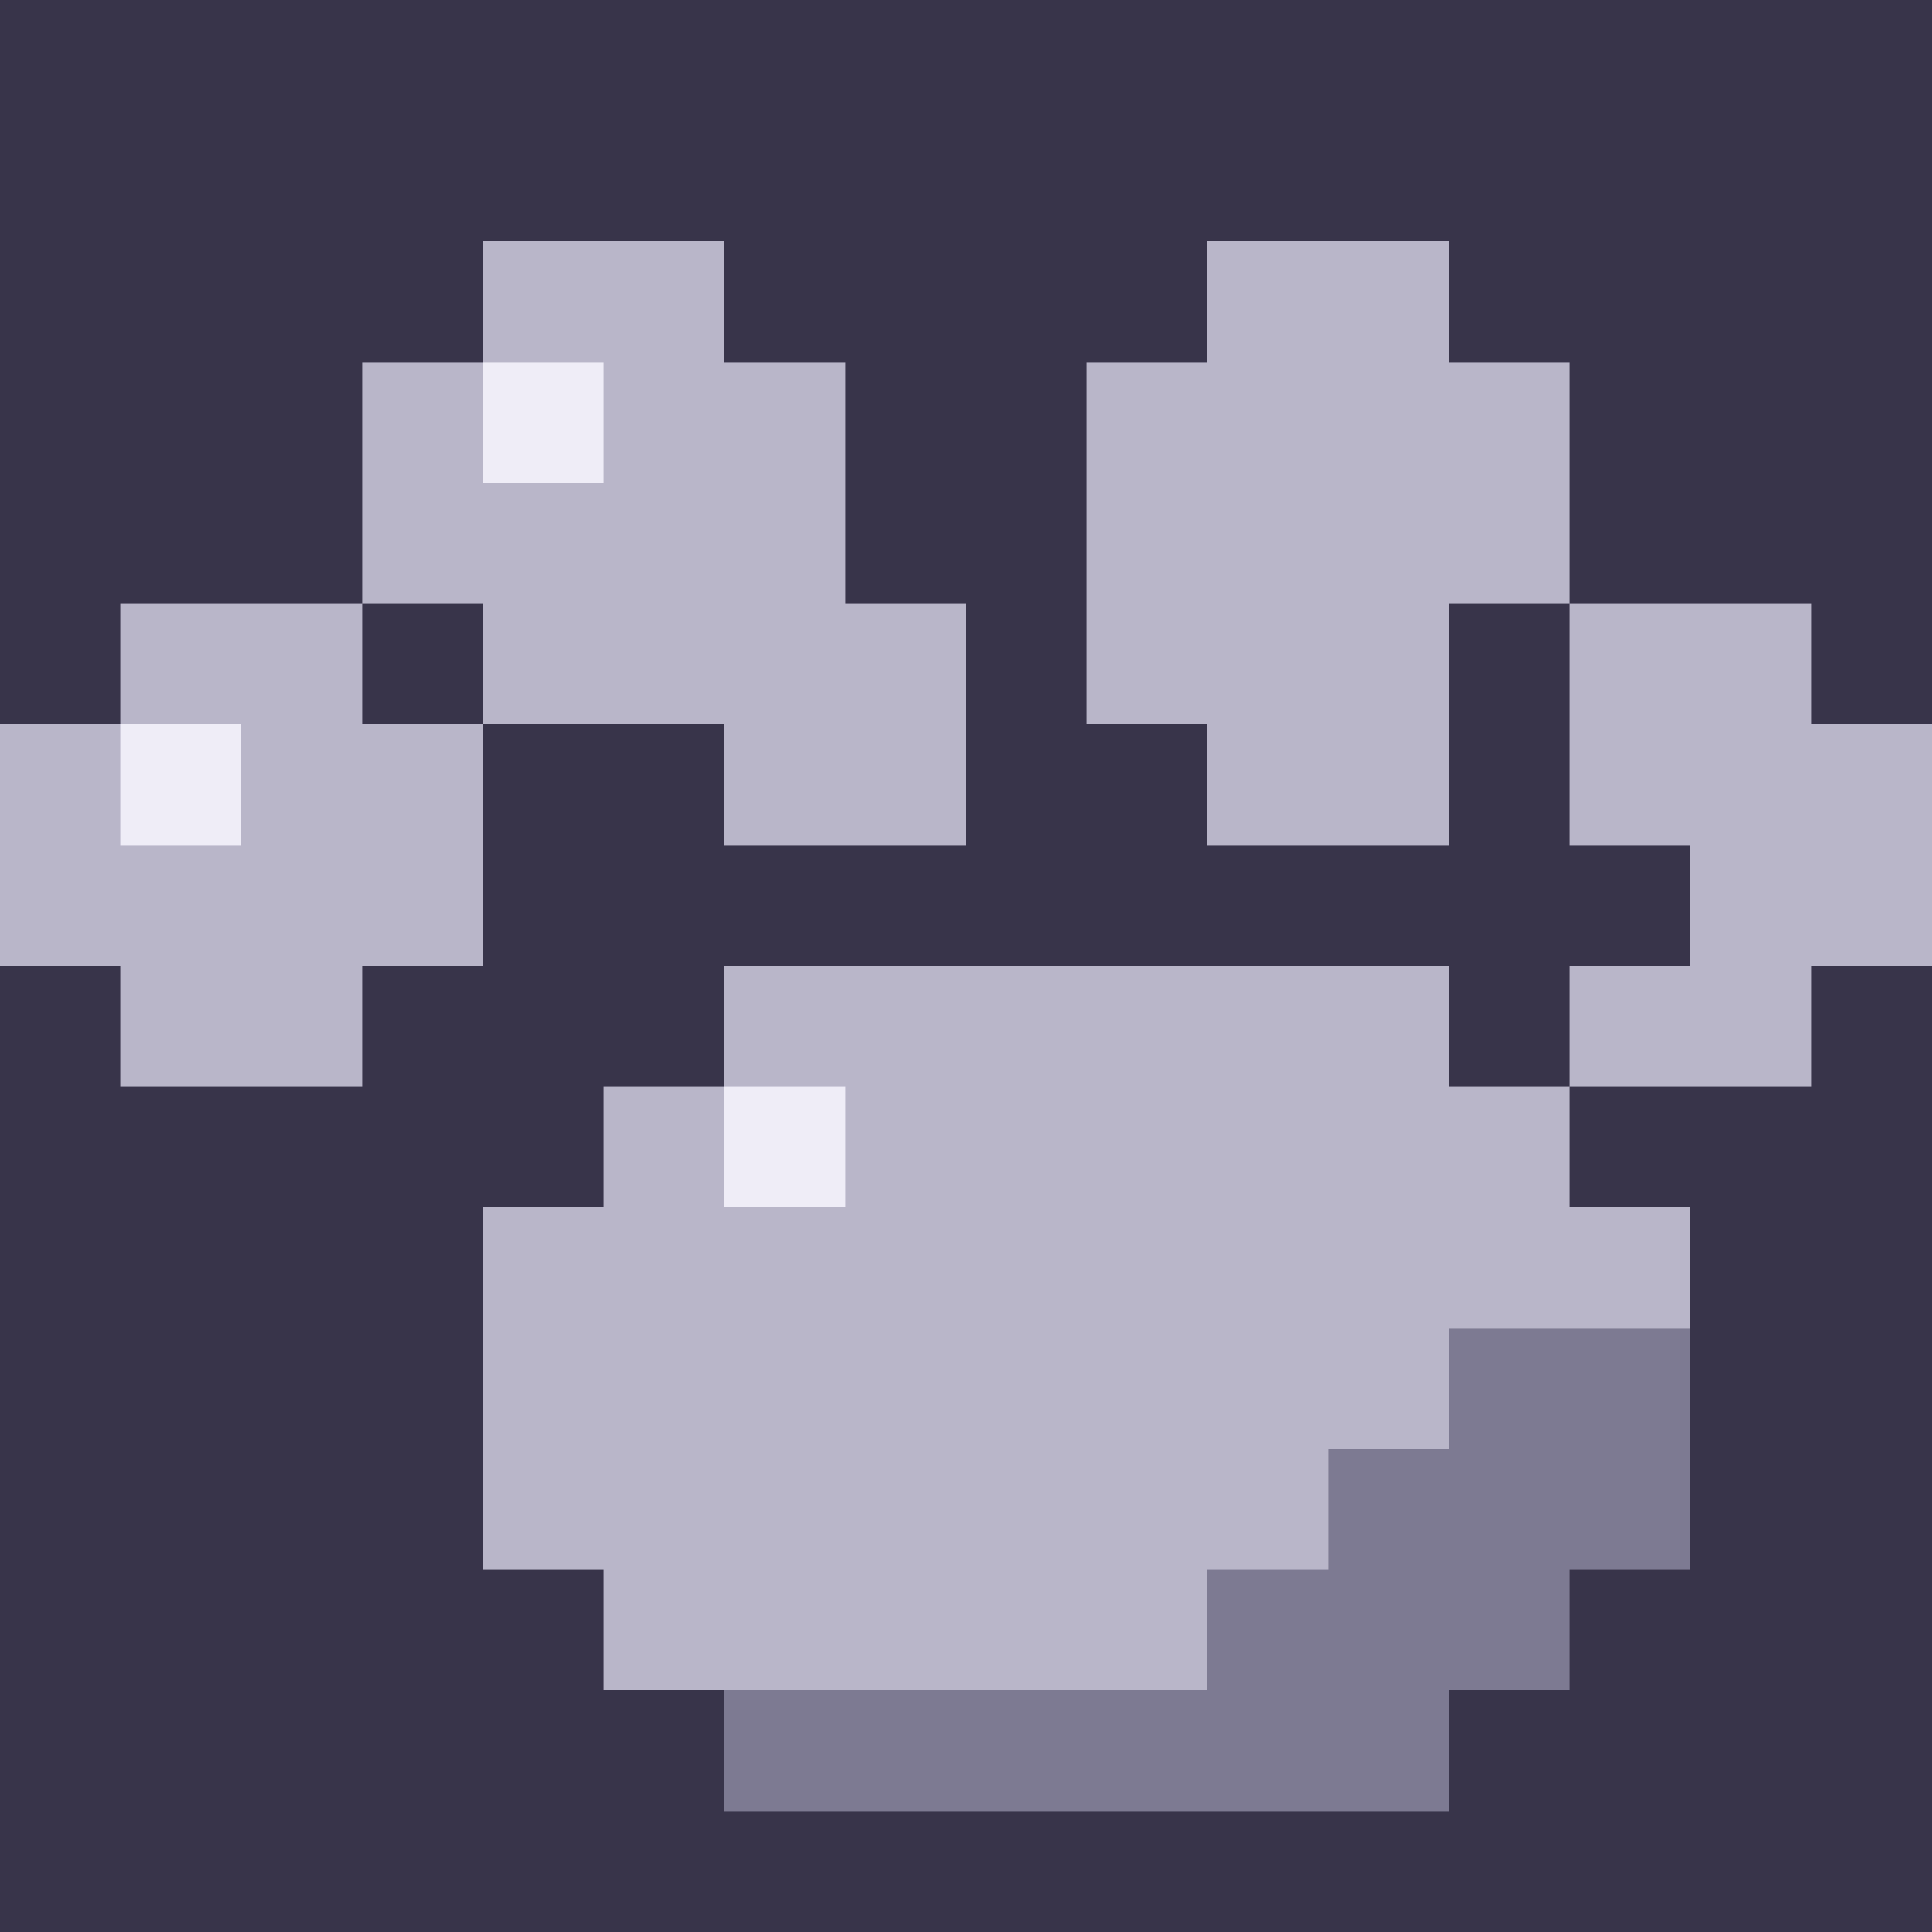
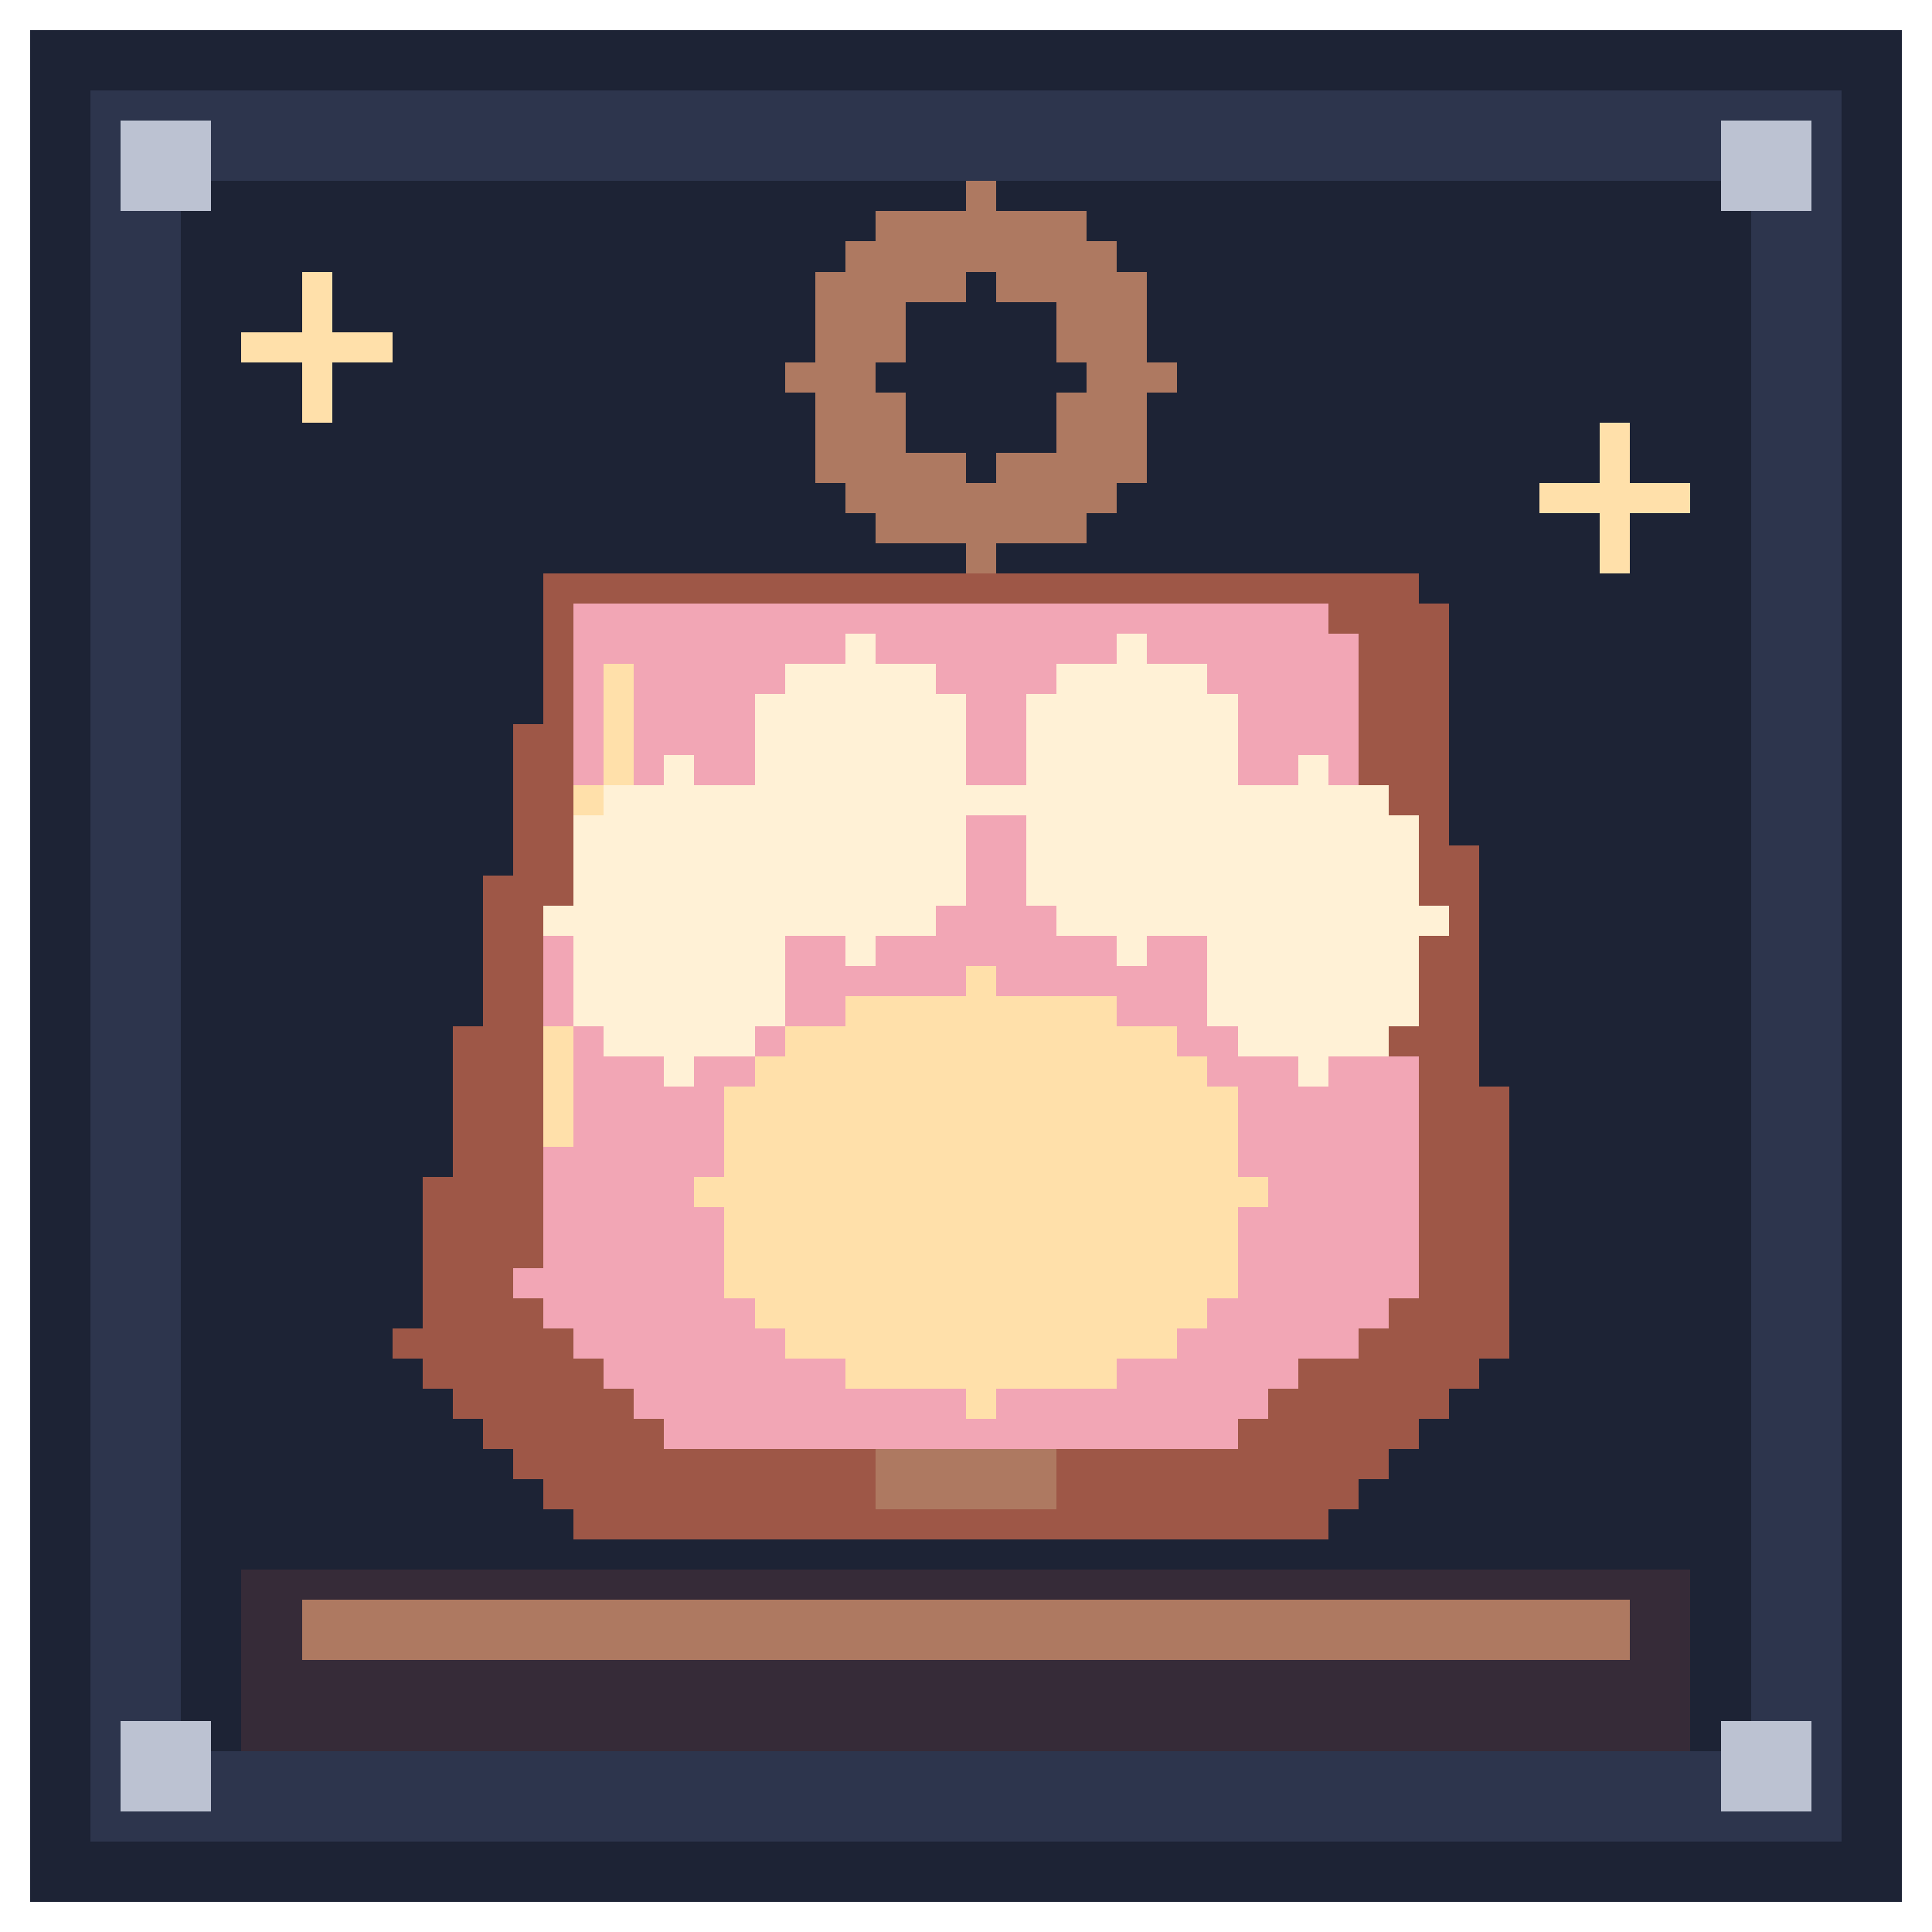
- <svg xmlns="http://www.w3.org/2000/svg" viewBox="0 0 16 16" width="128" height="128" shape-rendering="crispEdges">
-   <rect width="16" height="16" fill="#38344a" />
-   <rect x="4" y="2" width="1" height="1" fill="#b9b6c9" />
-   <rect x="5" y="2" width="1" height="1" fill="#b9b6c9" />
-   <rect x="10" y="2" width="1" height="1" fill="#b9b6c9" />
-   <rect x="11" y="2" width="1" height="1" fill="#b9b6c9" />
-   <rect x="3" y="3" width="1" height="1" fill="#b9b6c9" />
-   <rect x="4" y="3" width="1" height="1" fill="#efedf7" />
-   <rect x="5" y="3" width="1" height="1" fill="#b9b6c9" />
-   <rect x="6" y="3" width="1" height="1" fill="#b9b6c9" />
-   <rect x="9" y="3" width="1" height="1" fill="#b9b6c9" />
-   <rect x="10" y="3" width="1" height="1" fill="#b9b6c9" />
-   <rect x="11" y="3" width="1" height="1" fill="#b9b6c9" />
-   <rect x="12" y="3" width="1" height="1" fill="#b9b6c9" />
-   <rect x="3" y="4" width="1" height="1" fill="#b9b6c9" />
-   <rect x="4" y="4" width="1" height="1" fill="#b9b6c9" />
-   <rect x="5" y="4" width="1" height="1" fill="#b9b6c9" />
-   <rect x="6" y="4" width="1" height="1" fill="#b9b6c9" />
-   <rect x="9" y="4" width="1" height="1" fill="#b9b6c9" />
-   <rect x="10" y="4" width="1" height="1" fill="#b9b6c9" />
-   <rect x="11" y="4" width="1" height="1" fill="#b9b6c9" />
-   <rect x="12" y="4" width="1" height="1" fill="#b9b6c9" />
-   <rect x="1" y="5" width="1" height="1" fill="#b9b6c9" />
-   <rect x="2" y="5" width="1" height="1" fill="#b9b6c9" />
-   <rect x="4" y="5" width="1" height="1" fill="#b9b6c9" />
-   <rect x="5" y="5" width="1" height="1" fill="#b9b6c9" />
-   <rect x="6" y="5" width="1" height="1" fill="#b9b6c9" />
-   <rect x="7" y="5" width="1" height="1" fill="#b9b6c9" />
-   <rect x="9" y="5" width="1" height="1" fill="#b9b6c9" />
-   <rect x="10" y="5" width="1" height="1" fill="#b9b6c9" />
-   <rect x="11" y="5" width="1" height="1" fill="#b9b6c9" />
-   <rect x="13" y="5" width="1" height="1" fill="#b9b6c9" />
-   <rect x="14" y="5" width="1" height="1" fill="#b9b6c9" />
-   <rect x="0" y="6" width="1" height="1" fill="#b9b6c9" />
-   <rect x="1" y="6" width="1" height="1" fill="#efedf7" />
-   <rect x="2" y="6" width="1" height="1" fill="#b9b6c9" />
-   <rect x="3" y="6" width="1" height="1" fill="#b9b6c9" />
-   <rect x="6" y="6" width="1" height="1" fill="#b9b6c9" />
-   <rect x="7" y="6" width="1" height="1" fill="#b9b6c9" />
-   <rect x="10" y="6" width="1" height="1" fill="#b9b6c9" />
-   <rect x="11" y="6" width="1" height="1" fill="#b9b6c9" />
-   <rect x="13" y="6" width="1" height="1" fill="#b9b6c9" />
-   <rect x="14" y="6" width="1" height="1" fill="#b9b6c9" />
-   <rect x="15" y="6" width="1" height="1" fill="#b9b6c9" />
-   <rect x="0" y="7" width="1" height="1" fill="#b9b6c9" />
-   <rect x="1" y="7" width="1" height="1" fill="#b9b6c9" />
-   <rect x="2" y="7" width="1" height="1" fill="#b9b6c9" />
-   <rect x="3" y="7" width="1" height="1" fill="#b9b6c9" />
-   <rect x="14" y="7" width="1" height="1" fill="#b9b6c9" />
-   <rect x="15" y="7" width="1" height="1" fill="#b9b6c9" />
-   <rect x="1" y="8" width="1" height="1" fill="#b9b6c9" />
-   <rect x="2" y="8" width="1" height="1" fill="#b9b6c9" />
-   <rect x="6" y="8" width="1" height="1" fill="#b9b6c9" />
-   <rect x="7" y="8" width="1" height="1" fill="#b9b6c9" />
-   <rect x="8" y="8" width="1" height="1" fill="#b9b6c9" />
-   <rect x="9" y="8" width="1" height="1" fill="#b9b6c9" />
-   <rect x="10" y="8" width="1" height="1" fill="#b9b6c9" />
-   <rect x="11" y="8" width="1" height="1" fill="#b9b6c9" />
-   <rect x="13" y="8" width="1" height="1" fill="#b9b6c9" />
-   <rect x="14" y="8" width="1" height="1" fill="#b9b6c9" />
-   <rect x="5" y="9" width="1" height="1" fill="#b9b6c9" />
-   <rect x="6" y="9" width="1" height="1" fill="#efedf7" />
-   <rect x="7" y="9" width="1" height="1" fill="#b9b6c9" />
-   <rect x="8" y="9" width="1" height="1" fill="#b9b6c9" />
-   <rect x="9" y="9" width="1" height="1" fill="#b9b6c9" />
-   <rect x="10" y="9" width="1" height="1" fill="#b9b6c9" />
-   <rect x="11" y="9" width="1" height="1" fill="#b9b6c9" />
-   <rect x="12" y="9" width="1" height="1" fill="#b9b6c9" />
-   <rect x="4" y="10" width="1" height="1" fill="#b9b6c9" />
-   <rect x="5" y="10" width="1" height="1" fill="#b9b6c9" />
-   <rect x="6" y="10" width="1" height="1" fill="#b9b6c9" />
-   <rect x="7" y="10" width="1" height="1" fill="#b9b6c9" />
-   <rect x="8" y="10" width="1" height="1" fill="#b9b6c9" />
-   <rect x="9" y="10" width="1" height="1" fill="#b9b6c9" />
-   <rect x="10" y="10" width="1" height="1" fill="#b9b6c9" />
-   <rect x="11" y="10" width="1" height="1" fill="#b9b6c9" />
-   <rect x="12" y="10" width="1" height="1" fill="#b9b6c9" />
-   <rect x="13" y="10" width="1" height="1" fill="#b9b6c9" />
-   <rect x="4" y="11" width="1" height="1" fill="#b9b6c9" />
-   <rect x="5" y="11" width="1" height="1" fill="#b9b6c9" />
-   <rect x="6" y="11" width="1" height="1" fill="#b9b6c9" />
-   <rect x="7" y="11" width="1" height="1" fill="#b9b6c9" />
-   <rect x="8" y="11" width="1" height="1" fill="#b9b6c9" />
-   <rect x="9" y="11" width="1" height="1" fill="#b9b6c9" />
-   <rect x="10" y="11" width="1" height="1" fill="#b9b6c9" />
-   <rect x="11" y="11" width="1" height="1" fill="#b9b6c9" />
-   <rect x="12" y="11" width="1" height="1" fill="#7d7a92" />
-   <rect x="13" y="11" width="1" height="1" fill="#7d7a92" />
-   <rect x="4" y="12" width="1" height="1" fill="#b9b6c9" />
-   <rect x="5" y="12" width="1" height="1" fill="#b9b6c9" />
-   <rect x="6" y="12" width="1" height="1" fill="#b9b6c9" />
-   <rect x="7" y="12" width="1" height="1" fill="#b9b6c9" />
-   <rect x="8" y="12" width="1" height="1" fill="#b9b6c9" />
-   <rect x="9" y="12" width="1" height="1" fill="#b9b6c9" />
-   <rect x="10" y="12" width="1" height="1" fill="#b9b6c9" />
-   <rect x="11" y="12" width="1" height="1" fill="#7d7a92" />
-   <rect x="12" y="12" width="1" height="1" fill="#7d7a92" />
-   <rect x="13" y="12" width="1" height="1" fill="#7d7a92" />
-   <rect x="5" y="13" width="1" height="1" fill="#b9b6c9" />
-   <rect x="6" y="13" width="1" height="1" fill="#b9b6c9" />
-   <rect x="7" y="13" width="1" height="1" fill="#b9b6c9" />
-   <rect x="8" y="13" width="1" height="1" fill="#b9b6c9" />
-   <rect x="9" y="13" width="1" height="1" fill="#b9b6c9" />
-   <rect x="10" y="13" width="1" height="1" fill="#7d7a92" />
-   <rect x="11" y="13" width="1" height="1" fill="#7d7a92" />
-   <rect x="12" y="13" width="1" height="1" fill="#7d7a92" />
-   <rect x="6" y="14" width="1" height="1" fill="#7d7a92" />
-   <rect x="7" y="14" width="1" height="1" fill="#7d7a92" />
-   <rect x="8" y="14" width="1" height="1" fill="#7d7a92" />
-   <rect x="9" y="14" width="1" height="1" fill="#7d7a92" />
-   <rect x="10" y="14" width="1" height="1" fill="#7d7a92" />
-   <rect x="11" y="14" width="1" height="1" fill="#7d7a92" />
+ <svg xmlns="http://www.w3.org/2000/svg" viewBox="0 0 64 64" shape-rendering="crispEdges">
+   <rect x="1" y="1" width="62" height="1" fill="#1d2335" />
+   <rect x="1" y="2" width="62" height="1" fill="#1d2335" />
+   <rect x="1" y="3" width="2" height="1" fill="#1d2335" />
+   <rect x="3" y="3" width="58" height="1" fill="#2d354d" />
+   <rect x="61" y="3" width="2" height="1" fill="#1d2335" />
+   <rect x="1" y="4" width="2" height="1" fill="#1d2335" />
+   <rect x="3" y="4" width="1" height="1" fill="#2d354d" />
+   <rect x="4" y="4" width="3" height="1" fill="#bcc2d2" />
+   <rect x="7" y="4" width="50" height="1" fill="#2d354d" />
+   <rect x="57" y="4" width="3" height="1" fill="#bcc2d2" />
+   <rect x="60" y="4" width="1" height="1" fill="#2d354d" />
+   <rect x="61" y="4" width="2" height="1" fill="#1d2335" />
+   <rect x="1" y="5" width="2" height="1" fill="#1d2335" />
+   <rect x="3" y="5" width="1" height="1" fill="#2d354d" />
+   <rect x="4" y="5" width="3" height="1" fill="#bcc2d2" />
+   <rect x="7" y="5" width="50" height="1" fill="#2d354d" />
+   <rect x="57" y="5" width="3" height="1" fill="#bcc2d2" />
+   <rect x="60" y="5" width="1" height="1" fill="#2d354d" />
+   <rect x="61" y="5" width="2" height="1" fill="#1d2335" />
+   <rect x="1" y="6" width="2" height="1" fill="#1d2335" />
+   <rect x="3" y="6" width="1" height="1" fill="#2d354d" />
+   <rect x="4" y="6" width="3" height="1" fill="#bcc2d2" />
+   <rect x="7" y="6" width="25" height="1" fill="#1d2335" />
+   <rect x="32" y="6" width="1" height="1" fill="#ae7961" />
+   <rect x="33" y="6" width="24" height="1" fill="#1d2335" />
+   <rect x="57" y="6" width="3" height="1" fill="#bcc2d2" />
+   <rect x="60" y="6" width="1" height="1" fill="#2d354d" />
+   <rect x="61" y="6" width="2" height="1" fill="#1d2335" />
+   <rect x="1" y="7" width="2" height="1" fill="#1d2335" />
+   <rect x="3" y="7" width="3" height="1" fill="#2d354d" />
+   <rect x="6" y="7" width="23" height="1" fill="#1d2335" />
+   <rect x="29" y="7" width="7" height="1" fill="#ae7961" />
+   <rect x="36" y="7" width="22" height="1" fill="#1d2335" />
+   <rect x="58" y="7" width="3" height="1" fill="#2d354d" />
+   <rect x="61" y="7" width="2" height="1" fill="#1d2335" />
+   <rect x="1" y="8" width="2" height="1" fill="#1d2335" />
+   <rect x="3" y="8" width="3" height="1" fill="#2d354d" />
+   <rect x="6" y="8" width="22" height="1" fill="#1d2335" />
+   <rect x="28" y="8" width="9" height="1" fill="#ae7961" />
+   <rect x="37" y="8" width="21" height="1" fill="#1d2335" />
+   <rect x="58" y="8" width="3" height="1" fill="#2d354d" />
+   <rect x="61" y="8" width="2" height="1" fill="#1d2335" />
+   <rect x="1" y="9" width="2" height="1" fill="#1d2335" />
+   <rect x="3" y="9" width="3" height="1" fill="#2d354d" />
+   <rect x="6" y="9" width="4" height="1" fill="#1d2335" />
+   <rect x="10" y="9" width="1" height="1" fill="#ffe0aa" />
+   <rect x="11" y="9" width="16" height="1" fill="#1d2335" />
+   <rect x="27" y="9" width="5" height="1" fill="#ae7961" />
+   <rect x="32" y="9" width="1" height="1" fill="#1d2335" />
+   <rect x="33" y="9" width="5" height="1" fill="#ae7961" />
+   <rect x="38" y="9" width="20" height="1" fill="#1d2335" />
+   <rect x="58" y="9" width="3" height="1" fill="#2d354d" />
+   <rect x="61" y="9" width="2" height="1" fill="#1d2335" />
+   <rect x="1" y="10" width="2" height="1" fill="#1d2335" />
+   <rect x="3" y="10" width="3" height="1" fill="#2d354d" />
+   <rect x="6" y="10" width="4" height="1" fill="#1d2335" />
+   <rect x="10" y="10" width="1" height="1" fill="#ffe0aa" />
+   <rect x="11" y="10" width="16" height="1" fill="#1d2335" />
+   <rect x="27" y="10" width="3" height="1" fill="#ae7961" />
+   <rect x="30" y="10" width="5" height="1" fill="#1d2335" />
+   <rect x="35" y="10" width="3" height="1" fill="#ae7961" />
+   <rect x="38" y="10" width="20" height="1" fill="#1d2335" />
+   <rect x="58" y="10" width="3" height="1" fill="#2d354d" />
+   <rect x="61" y="10" width="2" height="1" fill="#1d2335" />
+   <rect x="1" y="11" width="2" height="1" fill="#1d2335" />
+   <rect x="3" y="11" width="3" height="1" fill="#2d354d" />
+   <rect x="6" y="11" width="2" height="1" fill="#1d2335" />
+   <rect x="8" y="11" width="5" height="1" fill="#ffe0aa" />
+   <rect x="13" y="11" width="14" height="1" fill="#1d2335" />
+   <rect x="27" y="11" width="3" height="1" fill="#ae7961" />
+   <rect x="30" y="11" width="5" height="1" fill="#1d2335" />
+   <rect x="35" y="11" width="3" height="1" fill="#ae7961" />
+   <rect x="38" y="11" width="20" height="1" fill="#1d2335" />
+   <rect x="58" y="11" width="3" height="1" fill="#2d354d" />
+   <rect x="61" y="11" width="2" height="1" fill="#1d2335" />
+   <rect x="1" y="12" width="2" height="1" fill="#1d2335" />
+   <rect x="3" y="12" width="3" height="1" fill="#2d354d" />
+   <rect x="6" y="12" width="4" height="1" fill="#1d2335" />
+   <rect x="10" y="12" width="1" height="1" fill="#ffe0aa" />
+   <rect x="11" y="12" width="15" height="1" fill="#1d2335" />
+   <rect x="26" y="12" width="3" height="1" fill="#ae7961" />
+   <rect x="29" y="12" width="7" height="1" fill="#1d2335" />
+   <rect x="36" y="12" width="3" height="1" fill="#ae7961" />
+   <rect x="39" y="12" width="19" height="1" fill="#1d2335" />
+   <rect x="58" y="12" width="3" height="1" fill="#2d354d" />
+   <rect x="61" y="12" width="2" height="1" fill="#1d2335" />
+   <rect x="1" y="13" width="2" height="1" fill="#1d2335" />
+   <rect x="3" y="13" width="3" height="1" fill="#2d354d" />
+   <rect x="6" y="13" width="4" height="1" fill="#1d2335" />
+   <rect x="10" y="13" width="1" height="1" fill="#ffe0aa" />
+   <rect x="11" y="13" width="16" height="1" fill="#1d2335" />
+   <rect x="27" y="13" width="3" height="1" fill="#ae7961" />
+   <rect x="30" y="13" width="5" height="1" fill="#1d2335" />
+   <rect x="35" y="13" width="3" height="1" fill="#ae7961" />
+   <rect x="38" y="13" width="20" height="1" fill="#1d2335" />
+   <rect x="58" y="13" width="3" height="1" fill="#2d354d" />
+   <rect x="61" y="13" width="2" height="1" fill="#1d2335" />
+   <rect x="1" y="14" width="2" height="1" fill="#1d2335" />
+   <rect x="3" y="14" width="3" height="1" fill="#2d354d" />
+   <rect x="6" y="14" width="21" height="1" fill="#1d2335" />
+   <rect x="27" y="14" width="3" height="1" fill="#ae7961" />
+   <rect x="30" y="14" width="5" height="1" fill="#1d2335" />
+   <rect x="35" y="14" width="3" height="1" fill="#ae7961" />
+   <rect x="38" y="14" width="15" height="1" fill="#1d2335" />
+   <rect x="53" y="14" width="1" height="1" fill="#ffe0aa" />
+   <rect x="54" y="14" width="4" height="1" fill="#1d2335" />
+   <rect x="58" y="14" width="3" height="1" fill="#2d354d" />
+   <rect x="61" y="14" width="2" height="1" fill="#1d2335" />
+   <rect x="1" y="15" width="2" height="1" fill="#1d2335" />
+   <rect x="3" y="15" width="3" height="1" fill="#2d354d" />
+   <rect x="6" y="15" width="21" height="1" fill="#1d2335" />
+   <rect x="27" y="15" width="5" height="1" fill="#ae7961" />
+   <rect x="32" y="15" width="1" height="1" fill="#1d2335" />
+   <rect x="33" y="15" width="5" height="1" fill="#ae7961" />
+   <rect x="38" y="15" width="15" height="1" fill="#1d2335" />
+   <rect x="53" y="15" width="1" height="1" fill="#ffe0aa" />
+   <rect x="54" y="15" width="4" height="1" fill="#1d2335" />
+   <rect x="58" y="15" width="3" height="1" fill="#2d354d" />
+   <rect x="61" y="15" width="2" height="1" fill="#1d2335" />
+   <rect x="1" y="16" width="2" height="1" fill="#1d2335" />
+   <rect x="3" y="16" width="3" height="1" fill="#2d354d" />
+   <rect x="6" y="16" width="22" height="1" fill="#1d2335" />
+   <rect x="28" y="16" width="9" height="1" fill="#ae7961" />
+   <rect x="37" y="16" width="14" height="1" fill="#1d2335" />
+   <rect x="51" y="16" width="5" height="1" fill="#ffe0aa" />
+   <rect x="56" y="16" width="2" height="1" fill="#1d2335" />
+   <rect x="58" y="16" width="3" height="1" fill="#2d354d" />
+   <rect x="61" y="16" width="2" height="1" fill="#1d2335" />
+   <rect x="1" y="17" width="2" height="1" fill="#1d2335" />
+   <rect x="3" y="17" width="3" height="1" fill="#2d354d" />
+   <rect x="6" y="17" width="23" height="1" fill="#1d2335" />
+   <rect x="29" y="17" width="7" height="1" fill="#ae7961" />
+   <rect x="36" y="17" width="17" height="1" fill="#1d2335" />
+   <rect x="53" y="17" width="1" height="1" fill="#ffe0aa" />
+   <rect x="54" y="17" width="4" height="1" fill="#1d2335" />
+   <rect x="58" y="17" width="3" height="1" fill="#2d354d" />
+   <rect x="61" y="17" width="2" height="1" fill="#1d2335" />
+   <rect x="1" y="18" width="2" height="1" fill="#1d2335" />
+   <rect x="3" y="18" width="3" height="1" fill="#2d354d" />
+   <rect x="6" y="18" width="26" height="1" fill="#1d2335" />
+   <rect x="32" y="18" width="1" height="1" fill="#ae7961" />
+   <rect x="33" y="18" width="20" height="1" fill="#1d2335" />
+   <rect x="53" y="18" width="1" height="1" fill="#ffe0aa" />
+   <rect x="54" y="18" width="4" height="1" fill="#1d2335" />
+   <rect x="58" y="18" width="3" height="1" fill="#2d354d" />
+   <rect x="61" y="18" width="2" height="1" fill="#1d2335" />
+   <rect x="1" y="19" width="2" height="1" fill="#1d2335" />
+   <rect x="3" y="19" width="3" height="1" fill="#2d354d" />
+   <rect x="6" y="19" width="12" height="1" fill="#1d2335" />
+   <rect x="18" y="19" width="29" height="1" fill="#9e5747" />
+   <rect x="47" y="19" width="11" height="1" fill="#1d2335" />
+   <rect x="58" y="19" width="3" height="1" fill="#2d354d" />
+   <rect x="61" y="19" width="2" height="1" fill="#1d2335" />
+   <rect x="1" y="20" width="2" height="1" fill="#1d2335" />
+   <rect x="3" y="20" width="3" height="1" fill="#2d354d" />
+   <rect x="6" y="20" width="12" height="1" fill="#1d2335" />
+   <rect x="18" y="20" width="1" height="1" fill="#9e5747" />
+   <rect x="19" y="20" width="25" height="1" fill="#f2a6b5" />
+   <rect x="44" y="20" width="4" height="1" fill="#9e5747" />
+   <rect x="48" y="20" width="10" height="1" fill="#1d2335" />
+   <rect x="58" y="20" width="3" height="1" fill="#2d354d" />
+   <rect x="61" y="20" width="2" height="1" fill="#1d2335" />
+   <rect x="1" y="21" width="2" height="1" fill="#1d2335" />
+   <rect x="3" y="21" width="3" height="1" fill="#2d354d" />
+   <rect x="6" y="21" width="12" height="1" fill="#1d2335" />
+   <rect x="18" y="21" width="1" height="1" fill="#9e5747" />
+   <rect x="19" y="21" width="9" height="1" fill="#f2a6b5" />
+   <rect x="28" y="21" width="1" height="1" fill="#fff1d6" />
+   <rect x="29" y="21" width="8" height="1" fill="#f2a6b5" />
+   <rect x="37" y="21" width="1" height="1" fill="#fff1d6" />
+   <rect x="38" y="21" width="7" height="1" fill="#f2a6b5" />
+   <rect x="45" y="21" width="3" height="1" fill="#9e5747" />
+   <rect x="48" y="21" width="10" height="1" fill="#1d2335" />
+   <rect x="58" y="21" width="3" height="1" fill="#2d354d" />
+   <rect x="61" y="21" width="2" height="1" fill="#1d2335" />
+   <rect x="1" y="22" width="2" height="1" fill="#1d2335" />
+   <rect x="3" y="22" width="3" height="1" fill="#2d354d" />
+   <rect x="6" y="22" width="12" height="1" fill="#1d2335" />
+   <rect x="18" y="22" width="1" height="1" fill="#9e5747" />
+   <rect x="19" y="22" width="1" height="1" fill="#f2a6b5" />
+   <rect x="20" y="22" width="1" height="1" fill="#ffe0aa" />
+   <rect x="21" y="22" width="5" height="1" fill="#f2a6b5" />
+   <rect x="26" y="22" width="5" height="1" fill="#fff1d6" />
+   <rect x="31" y="22" width="4" height="1" fill="#f2a6b5" />
+   <rect x="35" y="22" width="5" height="1" fill="#fff1d6" />
+   <rect x="40" y="22" width="5" height="1" fill="#f2a6b5" />
+   <rect x="45" y="22" width="3" height="1" fill="#9e5747" />
+   <rect x="48" y="22" width="10" height="1" fill="#1d2335" />
+   <rect x="58" y="22" width="3" height="1" fill="#2d354d" />
+   <rect x="61" y="22" width="2" height="1" fill="#1d2335" />
+   <rect x="1" y="23" width="2" height="1" fill="#1d2335" />
+   <rect x="3" y="23" width="3" height="1" fill="#2d354d" />
+   <rect x="6" y="23" width="12" height="1" fill="#1d2335" />
+   <rect x="18" y="23" width="1" height="1" fill="#9e5747" />
+   <rect x="19" y="23" width="1" height="1" fill="#f2a6b5" />
+   <rect x="20" y="23" width="1" height="1" fill="#ffe0aa" />
+   <rect x="21" y="23" width="4" height="1" fill="#f2a6b5" />
+   <rect x="25" y="23" width="7" height="1" fill="#fff1d6" />
+   <rect x="32" y="23" width="2" height="1" fill="#f2a6b5" />
+   <rect x="34" y="23" width="7" height="1" fill="#fff1d6" />
+   <rect x="41" y="23" width="4" height="1" fill="#f2a6b5" />
+   <rect x="45" y="23" width="3" height="1" fill="#9e5747" />
+   <rect x="48" y="23" width="10" height="1" fill="#1d2335" />
+   <rect x="58" y="23" width="3" height="1" fill="#2d354d" />
+   <rect x="61" y="23" width="2" height="1" fill="#1d2335" />
+   <rect x="1" y="24" width="2" height="1" fill="#1d2335" />
+   <rect x="3" y="24" width="3" height="1" fill="#2d354d" />
+   <rect x="6" y="24" width="11" height="1" fill="#1d2335" />
+   <rect x="17" y="24" width="2" height="1" fill="#9e5747" />
+   <rect x="19" y="24" width="1" height="1" fill="#f2a6b5" />
+   <rect x="20" y="24" width="1" height="1" fill="#ffe0aa" />
+   <rect x="21" y="24" width="4" height="1" fill="#f2a6b5" />
+   <rect x="25" y="24" width="7" height="1" fill="#fff1d6" />
+   <rect x="32" y="24" width="2" height="1" fill="#f2a6b5" />
+   <rect x="34" y="24" width="7" height="1" fill="#fff1d6" />
+   <rect x="41" y="24" width="4" height="1" fill="#f2a6b5" />
+   <rect x="45" y="24" width="3" height="1" fill="#9e5747" />
+   <rect x="48" y="24" width="10" height="1" fill="#1d2335" />
+   <rect x="58" y="24" width="3" height="1" fill="#2d354d" />
+   <rect x="61" y="24" width="2" height="1" fill="#1d2335" />
+   <rect x="1" y="25" width="2" height="1" fill="#1d2335" />
+   <rect x="3" y="25" width="3" height="1" fill="#2d354d" />
+   <rect x="6" y="25" width="11" height="1" fill="#1d2335" />
+   <rect x="17" y="25" width="2" height="1" fill="#9e5747" />
+   <rect x="19" y="25" width="1" height="1" fill="#f2a6b5" />
+   <rect x="20" y="25" width="1" height="1" fill="#ffe0aa" />
+   <rect x="21" y="25" width="1" height="1" fill="#f2a6b5" />
+   <rect x="22" y="25" width="1" height="1" fill="#fff1d6" />
+   <rect x="23" y="25" width="2" height="1" fill="#f2a6b5" />
+   <rect x="25" y="25" width="7" height="1" fill="#fff1d6" />
+   <rect x="32" y="25" width="2" height="1" fill="#f2a6b5" />
+   <rect x="34" y="25" width="7" height="1" fill="#fff1d6" />
+   <rect x="41" y="25" width="2" height="1" fill="#f2a6b5" />
+   <rect x="43" y="25" width="1" height="1" fill="#fff1d6" />
+   <rect x="44" y="25" width="1" height="1" fill="#f2a6b5" />
+   <rect x="45" y="25" width="3" height="1" fill="#9e5747" />
+   <rect x="48" y="25" width="10" height="1" fill="#1d2335" />
+   <rect x="58" y="25" width="3" height="1" fill="#2d354d" />
+   <rect x="61" y="25" width="2" height="1" fill="#1d2335" />
+   <rect x="1" y="26" width="2" height="1" fill="#1d2335" />
+   <rect x="3" y="26" width="3" height="1" fill="#2d354d" />
+   <rect x="6" y="26" width="11" height="1" fill="#1d2335" />
+   <rect x="17" y="26" width="2" height="1" fill="#9e5747" />
+   <rect x="19" y="26" width="1" height="1" fill="#ffe0aa" />
+   <rect x="20" y="26" width="26" height="1" fill="#fff1d6" />
+   <rect x="46" y="26" width="2" height="1" fill="#9e5747" />
+   <rect x="48" y="26" width="10" height="1" fill="#1d2335" />
+   <rect x="58" y="26" width="3" height="1" fill="#2d354d" />
+   <rect x="61" y="26" width="2" height="1" fill="#1d2335" />
+   <rect x="1" y="27" width="2" height="1" fill="#1d2335" />
+   <rect x="3" y="27" width="3" height="1" fill="#2d354d" />
+   <rect x="6" y="27" width="11" height="1" fill="#1d2335" />
+   <rect x="17" y="27" width="2" height="1" fill="#9e5747" />
+   <rect x="19" y="27" width="13" height="1" fill="#fff1d6" />
+   <rect x="32" y="27" width="2" height="1" fill="#f2a6b5" />
+   <rect x="34" y="27" width="13" height="1" fill="#fff1d6" />
+   <rect x="47" y="27" width="1" height="1" fill="#9e5747" />
+   <rect x="48" y="27" width="10" height="1" fill="#1d2335" />
+   <rect x="58" y="27" width="3" height="1" fill="#2d354d" />
+   <rect x="61" y="27" width="2" height="1" fill="#1d2335" />
+   <rect x="1" y="28" width="2" height="1" fill="#1d2335" />
+   <rect x="3" y="28" width="3" height="1" fill="#2d354d" />
+   <rect x="6" y="28" width="11" height="1" fill="#1d2335" />
+   <rect x="17" y="28" width="2" height="1" fill="#9e5747" />
+   <rect x="19" y="28" width="13" height="1" fill="#fff1d6" />
+   <rect x="32" y="28" width="2" height="1" fill="#f2a6b5" />
+   <rect x="34" y="28" width="13" height="1" fill="#fff1d6" />
+   <rect x="47" y="28" width="2" height="1" fill="#9e5747" />
+   <rect x="49" y="28" width="9" height="1" fill="#1d2335" />
+   <rect x="58" y="28" width="3" height="1" fill="#2d354d" />
+   <rect x="61" y="28" width="2" height="1" fill="#1d2335" />
+   <rect x="1" y="29" width="2" height="1" fill="#1d2335" />
+   <rect x="3" y="29" width="3" height="1" fill="#2d354d" />
+   <rect x="6" y="29" width="10" height="1" fill="#1d2335" />
+   <rect x="16" y="29" width="3" height="1" fill="#9e5747" />
+   <rect x="19" y="29" width="13" height="1" fill="#fff1d6" />
+   <rect x="32" y="29" width="2" height="1" fill="#f2a6b5" />
+   <rect x="34" y="29" width="13" height="1" fill="#fff1d6" />
+   <rect x="47" y="29" width="2" height="1" fill="#9e5747" />
+   <rect x="49" y="29" width="9" height="1" fill="#1d2335" />
+   <rect x="58" y="29" width="3" height="1" fill="#2d354d" />
+   <rect x="61" y="29" width="2" height="1" fill="#1d2335" />
+   <rect x="1" y="30" width="2" height="1" fill="#1d2335" />
+   <rect x="3" y="30" width="3" height="1" fill="#2d354d" />
+   <rect x="6" y="30" width="10" height="1" fill="#1d2335" />
+   <rect x="16" y="30" width="2" height="1" fill="#9e5747" />
+   <rect x="18" y="30" width="13" height="1" fill="#fff1d6" />
+   <rect x="31" y="30" width="4" height="1" fill="#f2a6b5" />
+   <rect x="35" y="30" width="13" height="1" fill="#fff1d6" />
+   <rect x="48" y="30" width="1" height="1" fill="#9e5747" />
+   <rect x="49" y="30" width="9" height="1" fill="#1d2335" />
+   <rect x="58" y="30" width="3" height="1" fill="#2d354d" />
+   <rect x="61" y="30" width="2" height="1" fill="#1d2335" />
+   <rect x="1" y="31" width="2" height="1" fill="#1d2335" />
+   <rect x="3" y="31" width="3" height="1" fill="#2d354d" />
+   <rect x="6" y="31" width="10" height="1" fill="#1d2335" />
+   <rect x="16" y="31" width="2" height="1" fill="#9e5747" />
+   <rect x="18" y="31" width="1" height="1" fill="#f2a6b5" />
+   <rect x="19" y="31" width="7" height="1" fill="#fff1d6" />
+   <rect x="26" y="31" width="2" height="1" fill="#f2a6b5" />
+   <rect x="28" y="31" width="1" height="1" fill="#fff1d6" />
+   <rect x="29" y="31" width="8" height="1" fill="#f2a6b5" />
+   <rect x="37" y="31" width="1" height="1" fill="#fff1d6" />
+   <rect x="38" y="31" width="2" height="1" fill="#f2a6b5" />
+   <rect x="40" y="31" width="7" height="1" fill="#fff1d6" />
+   <rect x="47" y="31" width="2" height="1" fill="#9e5747" />
+   <rect x="49" y="31" width="9" height="1" fill="#1d2335" />
+   <rect x="58" y="31" width="3" height="1" fill="#2d354d" />
+   <rect x="61" y="31" width="2" height="1" fill="#1d2335" />
+   <rect x="1" y="32" width="2" height="1" fill="#1d2335" />
+   <rect x="3" y="32" width="3" height="1" fill="#2d354d" />
+   <rect x="6" y="32" width="10" height="1" fill="#1d2335" />
+   <rect x="16" y="32" width="2" height="1" fill="#9e5747" />
+   <rect x="18" y="32" width="1" height="1" fill="#f2a6b5" />
+   <rect x="19" y="32" width="7" height="1" fill="#fff1d6" />
+   <rect x="26" y="32" width="6" height="1" fill="#f2a6b5" />
+   <rect x="32" y="32" width="1" height="1" fill="#ffe0aa" />
+   <rect x="33" y="32" width="7" height="1" fill="#f2a6b5" />
+   <rect x="40" y="32" width="7" height="1" fill="#fff1d6" />
+   <rect x="47" y="32" width="2" height="1" fill="#9e5747" />
+   <rect x="49" y="32" width="9" height="1" fill="#1d2335" />
+   <rect x="58" y="32" width="3" height="1" fill="#2d354d" />
+   <rect x="61" y="32" width="2" height="1" fill="#1d2335" />
+   <rect x="1" y="33" width="2" height="1" fill="#1d2335" />
+   <rect x="3" y="33" width="3" height="1" fill="#2d354d" />
+   <rect x="6" y="33" width="10" height="1" fill="#1d2335" />
+   <rect x="16" y="33" width="2" height="1" fill="#9e5747" />
+   <rect x="18" y="33" width="1" height="1" fill="#f2a6b5" />
+   <rect x="19" y="33" width="7" height="1" fill="#fff1d6" />
+   <rect x="26" y="33" width="2" height="1" fill="#f2a6b5" />
+   <rect x="28" y="33" width="9" height="1" fill="#ffe0aa" />
+   <rect x="37" y="33" width="3" height="1" fill="#f2a6b5" />
+   <rect x="40" y="33" width="7" height="1" fill="#fff1d6" />
+   <rect x="47" y="33" width="2" height="1" fill="#9e5747" />
+   <rect x="49" y="33" width="9" height="1" fill="#1d2335" />
+   <rect x="58" y="33" width="3" height="1" fill="#2d354d" />
+   <rect x="61" y="33" width="2" height="1" fill="#1d2335" />
+   <rect x="1" y="34" width="2" height="1" fill="#1d2335" />
+   <rect x="3" y="34" width="3" height="1" fill="#2d354d" />
+   <rect x="6" y="34" width="9" height="1" fill="#1d2335" />
+   <rect x="15" y="34" width="3" height="1" fill="#9e5747" />
+   <rect x="18" y="34" width="1" height="1" fill="#ffe0aa" />
+   <rect x="19" y="34" width="1" height="1" fill="#f2a6b5" />
+   <rect x="20" y="34" width="5" height="1" fill="#fff1d6" />
+   <rect x="25" y="34" width="1" height="1" fill="#f2a6b5" />
+   <rect x="26" y="34" width="13" height="1" fill="#ffe0aa" />
+   <rect x="39" y="34" width="2" height="1" fill="#f2a6b5" />
+   <rect x="41" y="34" width="5" height="1" fill="#fff1d6" />
+   <rect x="46" y="34" width="3" height="1" fill="#9e5747" />
+   <rect x="49" y="34" width="9" height="1" fill="#1d2335" />
+   <rect x="58" y="34" width="3" height="1" fill="#2d354d" />
+   <rect x="61" y="34" width="2" height="1" fill="#1d2335" />
+   <rect x="1" y="35" width="2" height="1" fill="#1d2335" />
+   <rect x="3" y="35" width="3" height="1" fill="#2d354d" />
+   <rect x="6" y="35" width="9" height="1" fill="#1d2335" />
+   <rect x="15" y="35" width="3" height="1" fill="#9e5747" />
+   <rect x="18" y="35" width="1" height="1" fill="#ffe0aa" />
+   <rect x="19" y="35" width="3" height="1" fill="#f2a6b5" />
+   <rect x="22" y="35" width="1" height="1" fill="#fff1d6" />
+   <rect x="23" y="35" width="2" height="1" fill="#f2a6b5" />
+   <rect x="25" y="35" width="15" height="1" fill="#ffe0aa" />
+   <rect x="40" y="35" width="3" height="1" fill="#f2a6b5" />
+   <rect x="43" y="35" width="1" height="1" fill="#fff1d6" />
+   <rect x="44" y="35" width="3" height="1" fill="#f2a6b5" />
+   <rect x="47" y="35" width="2" height="1" fill="#9e5747" />
+   <rect x="49" y="35" width="9" height="1" fill="#1d2335" />
+   <rect x="58" y="35" width="3" height="1" fill="#2d354d" />
+   <rect x="61" y="35" width="2" height="1" fill="#1d2335" />
+   <rect x="1" y="36" width="2" height="1" fill="#1d2335" />
+   <rect x="3" y="36" width="3" height="1" fill="#2d354d" />
+   <rect x="6" y="36" width="9" height="1" fill="#1d2335" />
+   <rect x="15" y="36" width="3" height="1" fill="#9e5747" />
+   <rect x="18" y="36" width="1" height="1" fill="#ffe0aa" />
+   <rect x="19" y="36" width="5" height="1" fill="#f2a6b5" />
+   <rect x="24" y="36" width="17" height="1" fill="#ffe0aa" />
+   <rect x="41" y="36" width="6" height="1" fill="#f2a6b5" />
+   <rect x="47" y="36" width="3" height="1" fill="#9e5747" />
+   <rect x="50" y="36" width="8" height="1" fill="#1d2335" />
+   <rect x="58" y="36" width="3" height="1" fill="#2d354d" />
+   <rect x="61" y="36" width="2" height="1" fill="#1d2335" />
+   <rect x="1" y="37" width="2" height="1" fill="#1d2335" />
+   <rect x="3" y="37" width="3" height="1" fill="#2d354d" />
+   <rect x="6" y="37" width="9" height="1" fill="#1d2335" />
+   <rect x="15" y="37" width="3" height="1" fill="#9e5747" />
+   <rect x="18" y="37" width="1" height="1" fill="#ffe0aa" />
+   <rect x="19" y="37" width="5" height="1" fill="#f2a6b5" />
+   <rect x="24" y="37" width="17" height="1" fill="#ffe0aa" />
+   <rect x="41" y="37" width="6" height="1" fill="#f2a6b5" />
+   <rect x="47" y="37" width="3" height="1" fill="#9e5747" />
+   <rect x="50" y="37" width="8" height="1" fill="#1d2335" />
+   <rect x="58" y="37" width="3" height="1" fill="#2d354d" />
+   <rect x="61" y="37" width="2" height="1" fill="#1d2335" />
+   <rect x="1" y="38" width="2" height="1" fill="#1d2335" />
+   <rect x="3" y="38" width="3" height="1" fill="#2d354d" />
+   <rect x="6" y="38" width="9" height="1" fill="#1d2335" />
+   <rect x="15" y="38" width="3" height="1" fill="#9e5747" />
+   <rect x="18" y="38" width="6" height="1" fill="#f2a6b5" />
+   <rect x="24" y="38" width="17" height="1" fill="#ffe0aa" />
+   <rect x="41" y="38" width="6" height="1" fill="#f2a6b5" />
+   <rect x="47" y="38" width="3" height="1" fill="#9e5747" />
+   <rect x="50" y="38" width="8" height="1" fill="#1d2335" />
+   <rect x="58" y="38" width="3" height="1" fill="#2d354d" />
+   <rect x="61" y="38" width="2" height="1" fill="#1d2335" />
+   <rect x="1" y="39" width="2" height="1" fill="#1d2335" />
+   <rect x="3" y="39" width="3" height="1" fill="#2d354d" />
+   <rect x="6" y="39" width="8" height="1" fill="#1d2335" />
+   <rect x="14" y="39" width="4" height="1" fill="#9e5747" />
+   <rect x="18" y="39" width="5" height="1" fill="#f2a6b5" />
+   <rect x="23" y="39" width="19" height="1" fill="#ffe0aa" />
+   <rect x="42" y="39" width="5" height="1" fill="#f2a6b5" />
+   <rect x="47" y="39" width="3" height="1" fill="#9e5747" />
+   <rect x="50" y="39" width="8" height="1" fill="#1d2335" />
+   <rect x="58" y="39" width="3" height="1" fill="#2d354d" />
+   <rect x="61" y="39" width="2" height="1" fill="#1d2335" />
+   <rect x="1" y="40" width="2" height="1" fill="#1d2335" />
+   <rect x="3" y="40" width="3" height="1" fill="#2d354d" />
+   <rect x="6" y="40" width="8" height="1" fill="#1d2335" />
+   <rect x="14" y="40" width="4" height="1" fill="#9e5747" />
+   <rect x="18" y="40" width="6" height="1" fill="#f2a6b5" />
+   <rect x="24" y="40" width="17" height="1" fill="#ffe0aa" />
+   <rect x="41" y="40" width="6" height="1" fill="#f2a6b5" />
+   <rect x="47" y="40" width="3" height="1" fill="#9e5747" />
+   <rect x="50" y="40" width="8" height="1" fill="#1d2335" />
+   <rect x="58" y="40" width="3" height="1" fill="#2d354d" />
+   <rect x="61" y="40" width="2" height="1" fill="#1d2335" />
+   <rect x="1" y="41" width="2" height="1" fill="#1d2335" />
+   <rect x="3" y="41" width="3" height="1" fill="#2d354d" />
+   <rect x="6" y="41" width="8" height="1" fill="#1d2335" />
+   <rect x="14" y="41" width="4" height="1" fill="#9e5747" />
+   <rect x="18" y="41" width="6" height="1" fill="#f2a6b5" />
+   <rect x="24" y="41" width="17" height="1" fill="#ffe0aa" />
+   <rect x="41" y="41" width="6" height="1" fill="#f2a6b5" />
+   <rect x="47" y="41" width="3" height="1" fill="#9e5747" />
+   <rect x="50" y="41" width="8" height="1" fill="#1d2335" />
+   <rect x="58" y="41" width="3" height="1" fill="#2d354d" />
+   <rect x="61" y="41" width="2" height="1" fill="#1d2335" />
+   <rect x="1" y="42" width="2" height="1" fill="#1d2335" />
+   <rect x="3" y="42" width="3" height="1" fill="#2d354d" />
+   <rect x="6" y="42" width="8" height="1" fill="#1d2335" />
+   <rect x="14" y="42" width="3" height="1" fill="#9e5747" />
+   <rect x="17" y="42" width="7" height="1" fill="#f2a6b5" />
+   <rect x="24" y="42" width="17" height="1" fill="#ffe0aa" />
+   <rect x="41" y="42" width="6" height="1" fill="#f2a6b5" />
+   <rect x="47" y="42" width="3" height="1" fill="#9e5747" />
+   <rect x="50" y="42" width="8" height="1" fill="#1d2335" />
+   <rect x="58" y="42" width="3" height="1" fill="#2d354d" />
+   <rect x="61" y="42" width="2" height="1" fill="#1d2335" />
+   <rect x="1" y="43" width="2" height="1" fill="#1d2335" />
+   <rect x="3" y="43" width="3" height="1" fill="#2d354d" />
+   <rect x="6" y="43" width="8" height="1" fill="#1d2335" />
+   <rect x="14" y="43" width="4" height="1" fill="#9e5747" />
+   <rect x="18" y="43" width="7" height="1" fill="#f2a6b5" />
+   <rect x="25" y="43" width="15" height="1" fill="#ffe0aa" />
+   <rect x="40" y="43" width="6" height="1" fill="#f2a6b5" />
+   <rect x="46" y="43" width="4" height="1" fill="#9e5747" />
+   <rect x="50" y="43" width="8" height="1" fill="#1d2335" />
+   <rect x="58" y="43" width="3" height="1" fill="#2d354d" />
+   <rect x="61" y="43" width="2" height="1" fill="#1d2335" />
+   <rect x="1" y="44" width="2" height="1" fill="#1d2335" />
+   <rect x="3" y="44" width="3" height="1" fill="#2d354d" />
+   <rect x="6" y="44" width="7" height="1" fill="#1d2335" />
+   <rect x="13" y="44" width="6" height="1" fill="#9e5747" />
+   <rect x="19" y="44" width="7" height="1" fill="#f2a6b5" />
+   <rect x="26" y="44" width="13" height="1" fill="#ffe0aa" />
+   <rect x="39" y="44" width="6" height="1" fill="#f2a6b5" />
+   <rect x="45" y="44" width="5" height="1" fill="#9e5747" />
+   <rect x="50" y="44" width="8" height="1" fill="#1d2335" />
+   <rect x="58" y="44" width="3" height="1" fill="#2d354d" />
+   <rect x="61" y="44" width="2" height="1" fill="#1d2335" />
+   <rect x="1" y="45" width="2" height="1" fill="#1d2335" />
+   <rect x="3" y="45" width="3" height="1" fill="#2d354d" />
+   <rect x="6" y="45" width="8" height="1" fill="#1d2335" />
+   <rect x="14" y="45" width="6" height="1" fill="#9e5747" />
+   <rect x="20" y="45" width="8" height="1" fill="#f2a6b5" />
+   <rect x="28" y="45" width="9" height="1" fill="#ffe0aa" />
+   <rect x="37" y="45" width="6" height="1" fill="#f2a6b5" />
+   <rect x="43" y="45" width="6" height="1" fill="#9e5747" />
+   <rect x="49" y="45" width="9" height="1" fill="#1d2335" />
+   <rect x="58" y="45" width="3" height="1" fill="#2d354d" />
+   <rect x="61" y="45" width="2" height="1" fill="#1d2335" />
+   <rect x="1" y="46" width="2" height="1" fill="#1d2335" />
+   <rect x="3" y="46" width="3" height="1" fill="#2d354d" />
+   <rect x="6" y="46" width="9" height="1" fill="#1d2335" />
+   <rect x="15" y="46" width="6" height="1" fill="#9e5747" />
+   <rect x="21" y="46" width="11" height="1" fill="#f2a6b5" />
+   <rect x="32" y="46" width="1" height="1" fill="#ffe0aa" />
+   <rect x="33" y="46" width="9" height="1" fill="#f2a6b5" />
+   <rect x="42" y="46" width="6" height="1" fill="#9e5747" />
+   <rect x="48" y="46" width="10" height="1" fill="#1d2335" />
+   <rect x="58" y="46" width="3" height="1" fill="#2d354d" />
+   <rect x="61" y="46" width="2" height="1" fill="#1d2335" />
+   <rect x="1" y="47" width="2" height="1" fill="#1d2335" />
+   <rect x="3" y="47" width="3" height="1" fill="#2d354d" />
+   <rect x="6" y="47" width="10" height="1" fill="#1d2335" />
+   <rect x="16" y="47" width="6" height="1" fill="#9e5747" />
+   <rect x="22" y="47" width="19" height="1" fill="#f2a6b5" />
+   <rect x="41" y="47" width="6" height="1" fill="#9e5747" />
+   <rect x="47" y="47" width="11" height="1" fill="#1d2335" />
+   <rect x="58" y="47" width="3" height="1" fill="#2d354d" />
+   <rect x="61" y="47" width="2" height="1" fill="#1d2335" />
+   <rect x="1" y="48" width="2" height="1" fill="#1d2335" />
+   <rect x="3" y="48" width="3" height="1" fill="#2d354d" />
+   <rect x="6" y="48" width="11" height="1" fill="#1d2335" />
+   <rect x="17" y="48" width="12" height="1" fill="#9e5747" />
+   <rect x="29" y="48" width="6" height="1" fill="#ae7961" />
+   <rect x="35" y="48" width="11" height="1" fill="#9e5747" />
+   <rect x="46" y="48" width="12" height="1" fill="#1d2335" />
+   <rect x="58" y="48" width="3" height="1" fill="#2d354d" />
+   <rect x="61" y="48" width="2" height="1" fill="#1d2335" />
+   <rect x="1" y="49" width="2" height="1" fill="#1d2335" />
+   <rect x="3" y="49" width="3" height="1" fill="#2d354d" />
+   <rect x="6" y="49" width="12" height="1" fill="#1d2335" />
+   <rect x="18" y="49" width="11" height="1" fill="#9e5747" />
+   <rect x="29" y="49" width="6" height="1" fill="#ae7961" />
+   <rect x="35" y="49" width="10" height="1" fill="#9e5747" />
+   <rect x="45" y="49" width="13" height="1" fill="#1d2335" />
+   <rect x="58" y="49" width="3" height="1" fill="#2d354d" />
+   <rect x="61" y="49" width="2" height="1" fill="#1d2335" />
+   <rect x="1" y="50" width="2" height="1" fill="#1d2335" />
+   <rect x="3" y="50" width="3" height="1" fill="#2d354d" />
+   <rect x="6" y="50" width="13" height="1" fill="#1d2335" />
+   <rect x="19" y="50" width="25" height="1" fill="#9e5747" />
+   <rect x="44" y="50" width="14" height="1" fill="#1d2335" />
+   <rect x="58" y="50" width="3" height="1" fill="#2d354d" />
+   <rect x="61" y="50" width="2" height="1" fill="#1d2335" />
+   <rect x="1" y="51" width="2" height="1" fill="#1d2335" />
+   <rect x="3" y="51" width="3" height="1" fill="#2d354d" />
+   <rect x="6" y="51" width="52" height="1" fill="#1d2335" />
+   <rect x="58" y="51" width="3" height="1" fill="#2d354d" />
+   <rect x="61" y="51" width="2" height="1" fill="#1d2335" />
+   <rect x="1" y="52" width="2" height="1" fill="#1d2335" />
+   <rect x="3" y="52" width="3" height="1" fill="#2d354d" />
+   <rect x="6" y="52" width="2" height="1" fill="#1d2335" />
+   <rect x="8" y="52" width="48" height="1" fill="#362b38" />
+   <rect x="56" y="52" width="2" height="1" fill="#1d2335" />
+   <rect x="58" y="52" width="3" height="1" fill="#2d354d" />
+   <rect x="61" y="52" width="2" height="1" fill="#1d2335" />
+   <rect x="1" y="53" width="2" height="1" fill="#1d2335" />
+   <rect x="3" y="53" width="3" height="1" fill="#2d354d" />
+   <rect x="6" y="53" width="2" height="1" fill="#1d2335" />
+   <rect x="8" y="53" width="2" height="1" fill="#362b38" />
+   <rect x="10" y="53" width="44" height="1" fill="#ae7961" />
+   <rect x="54" y="53" width="2" height="1" fill="#362b38" />
+   <rect x="56" y="53" width="2" height="1" fill="#1d2335" />
+   <rect x="58" y="53" width="3" height="1" fill="#2d354d" />
+   <rect x="61" y="53" width="2" height="1" fill="#1d2335" />
+   <rect x="1" y="54" width="2" height="1" fill="#1d2335" />
+   <rect x="3" y="54" width="3" height="1" fill="#2d354d" />
+   <rect x="6" y="54" width="2" height="1" fill="#1d2335" />
+   <rect x="8" y="54" width="2" height="1" fill="#362b38" />
+   <rect x="10" y="54" width="44" height="1" fill="#ae7961" />
+   <rect x="54" y="54" width="2" height="1" fill="#362b38" />
+   <rect x="56" y="54" width="2" height="1" fill="#1d2335" />
+   <rect x="58" y="54" width="3" height="1" fill="#2d354d" />
+   <rect x="61" y="54" width="2" height="1" fill="#1d2335" />
+   <rect x="1" y="55" width="2" height="1" fill="#1d2335" />
+   <rect x="3" y="55" width="3" height="1" fill="#2d354d" />
+   <rect x="6" y="55" width="2" height="1" fill="#1d2335" />
+   <rect x="8" y="55" width="48" height="1" fill="#362b38" />
+   <rect x="56" y="55" width="2" height="1" fill="#1d2335" />
+   <rect x="58" y="55" width="3" height="1" fill="#2d354d" />
+   <rect x="61" y="55" width="2" height="1" fill="#1d2335" />
+   <rect x="1" y="56" width="2" height="1" fill="#1d2335" />
+   <rect x="3" y="56" width="3" height="1" fill="#2d354d" />
+   <rect x="6" y="56" width="2" height="1" fill="#1d2335" />
+   <rect x="8" y="56" width="48" height="1" fill="#362b38" />
+   <rect x="56" y="56" width="2" height="1" fill="#1d2335" />
+   <rect x="58" y="56" width="3" height="1" fill="#2d354d" />
+   <rect x="61" y="56" width="2" height="1" fill="#1d2335" />
+   <rect x="1" y="57" width="2" height="1" fill="#1d2335" />
+   <rect x="3" y="57" width="1" height="1" fill="#2d354d" />
+   <rect x="4" y="57" width="3" height="1" fill="#bcc2d2" />
+   <rect x="7" y="57" width="1" height="1" fill="#1d2335" />
+   <rect x="8" y="57" width="48" height="1" fill="#362b38" />
+   <rect x="56" y="57" width="1" height="1" fill="#1d2335" />
+   <rect x="57" y="57" width="3" height="1" fill="#bcc2d2" />
+   <rect x="60" y="57" width="1" height="1" fill="#2d354d" />
+   <rect x="61" y="57" width="2" height="1" fill="#1d2335" />
+   <rect x="1" y="58" width="2" height="1" fill="#1d2335" />
+   <rect x="3" y="58" width="1" height="1" fill="#2d354d" />
+   <rect x="4" y="58" width="3" height="1" fill="#bcc2d2" />
+   <rect x="7" y="58" width="50" height="1" fill="#2d354d" />
+   <rect x="57" y="58" width="3" height="1" fill="#bcc2d2" />
+   <rect x="60" y="58" width="1" height="1" fill="#2d354d" />
+   <rect x="61" y="58" width="2" height="1" fill="#1d2335" />
+   <rect x="1" y="59" width="2" height="1" fill="#1d2335" />
+   <rect x="3" y="59" width="1" height="1" fill="#2d354d" />
+   <rect x="4" y="59" width="3" height="1" fill="#bcc2d2" />
+   <rect x="7" y="59" width="50" height="1" fill="#2d354d" />
+   <rect x="57" y="59" width="3" height="1" fill="#bcc2d2" />
+   <rect x="60" y="59" width="1" height="1" fill="#2d354d" />
+   <rect x="61" y="59" width="2" height="1" fill="#1d2335" />
+   <rect x="1" y="60" width="2" height="1" fill="#1d2335" />
+   <rect x="3" y="60" width="58" height="1" fill="#2d354d" />
+   <rect x="61" y="60" width="2" height="1" fill="#1d2335" />
+   <rect x="1" y="61" width="62" height="1" fill="#1d2335" />
+   <rect x="1" y="62" width="62" height="1" fill="#1d2335" />
</svg>
